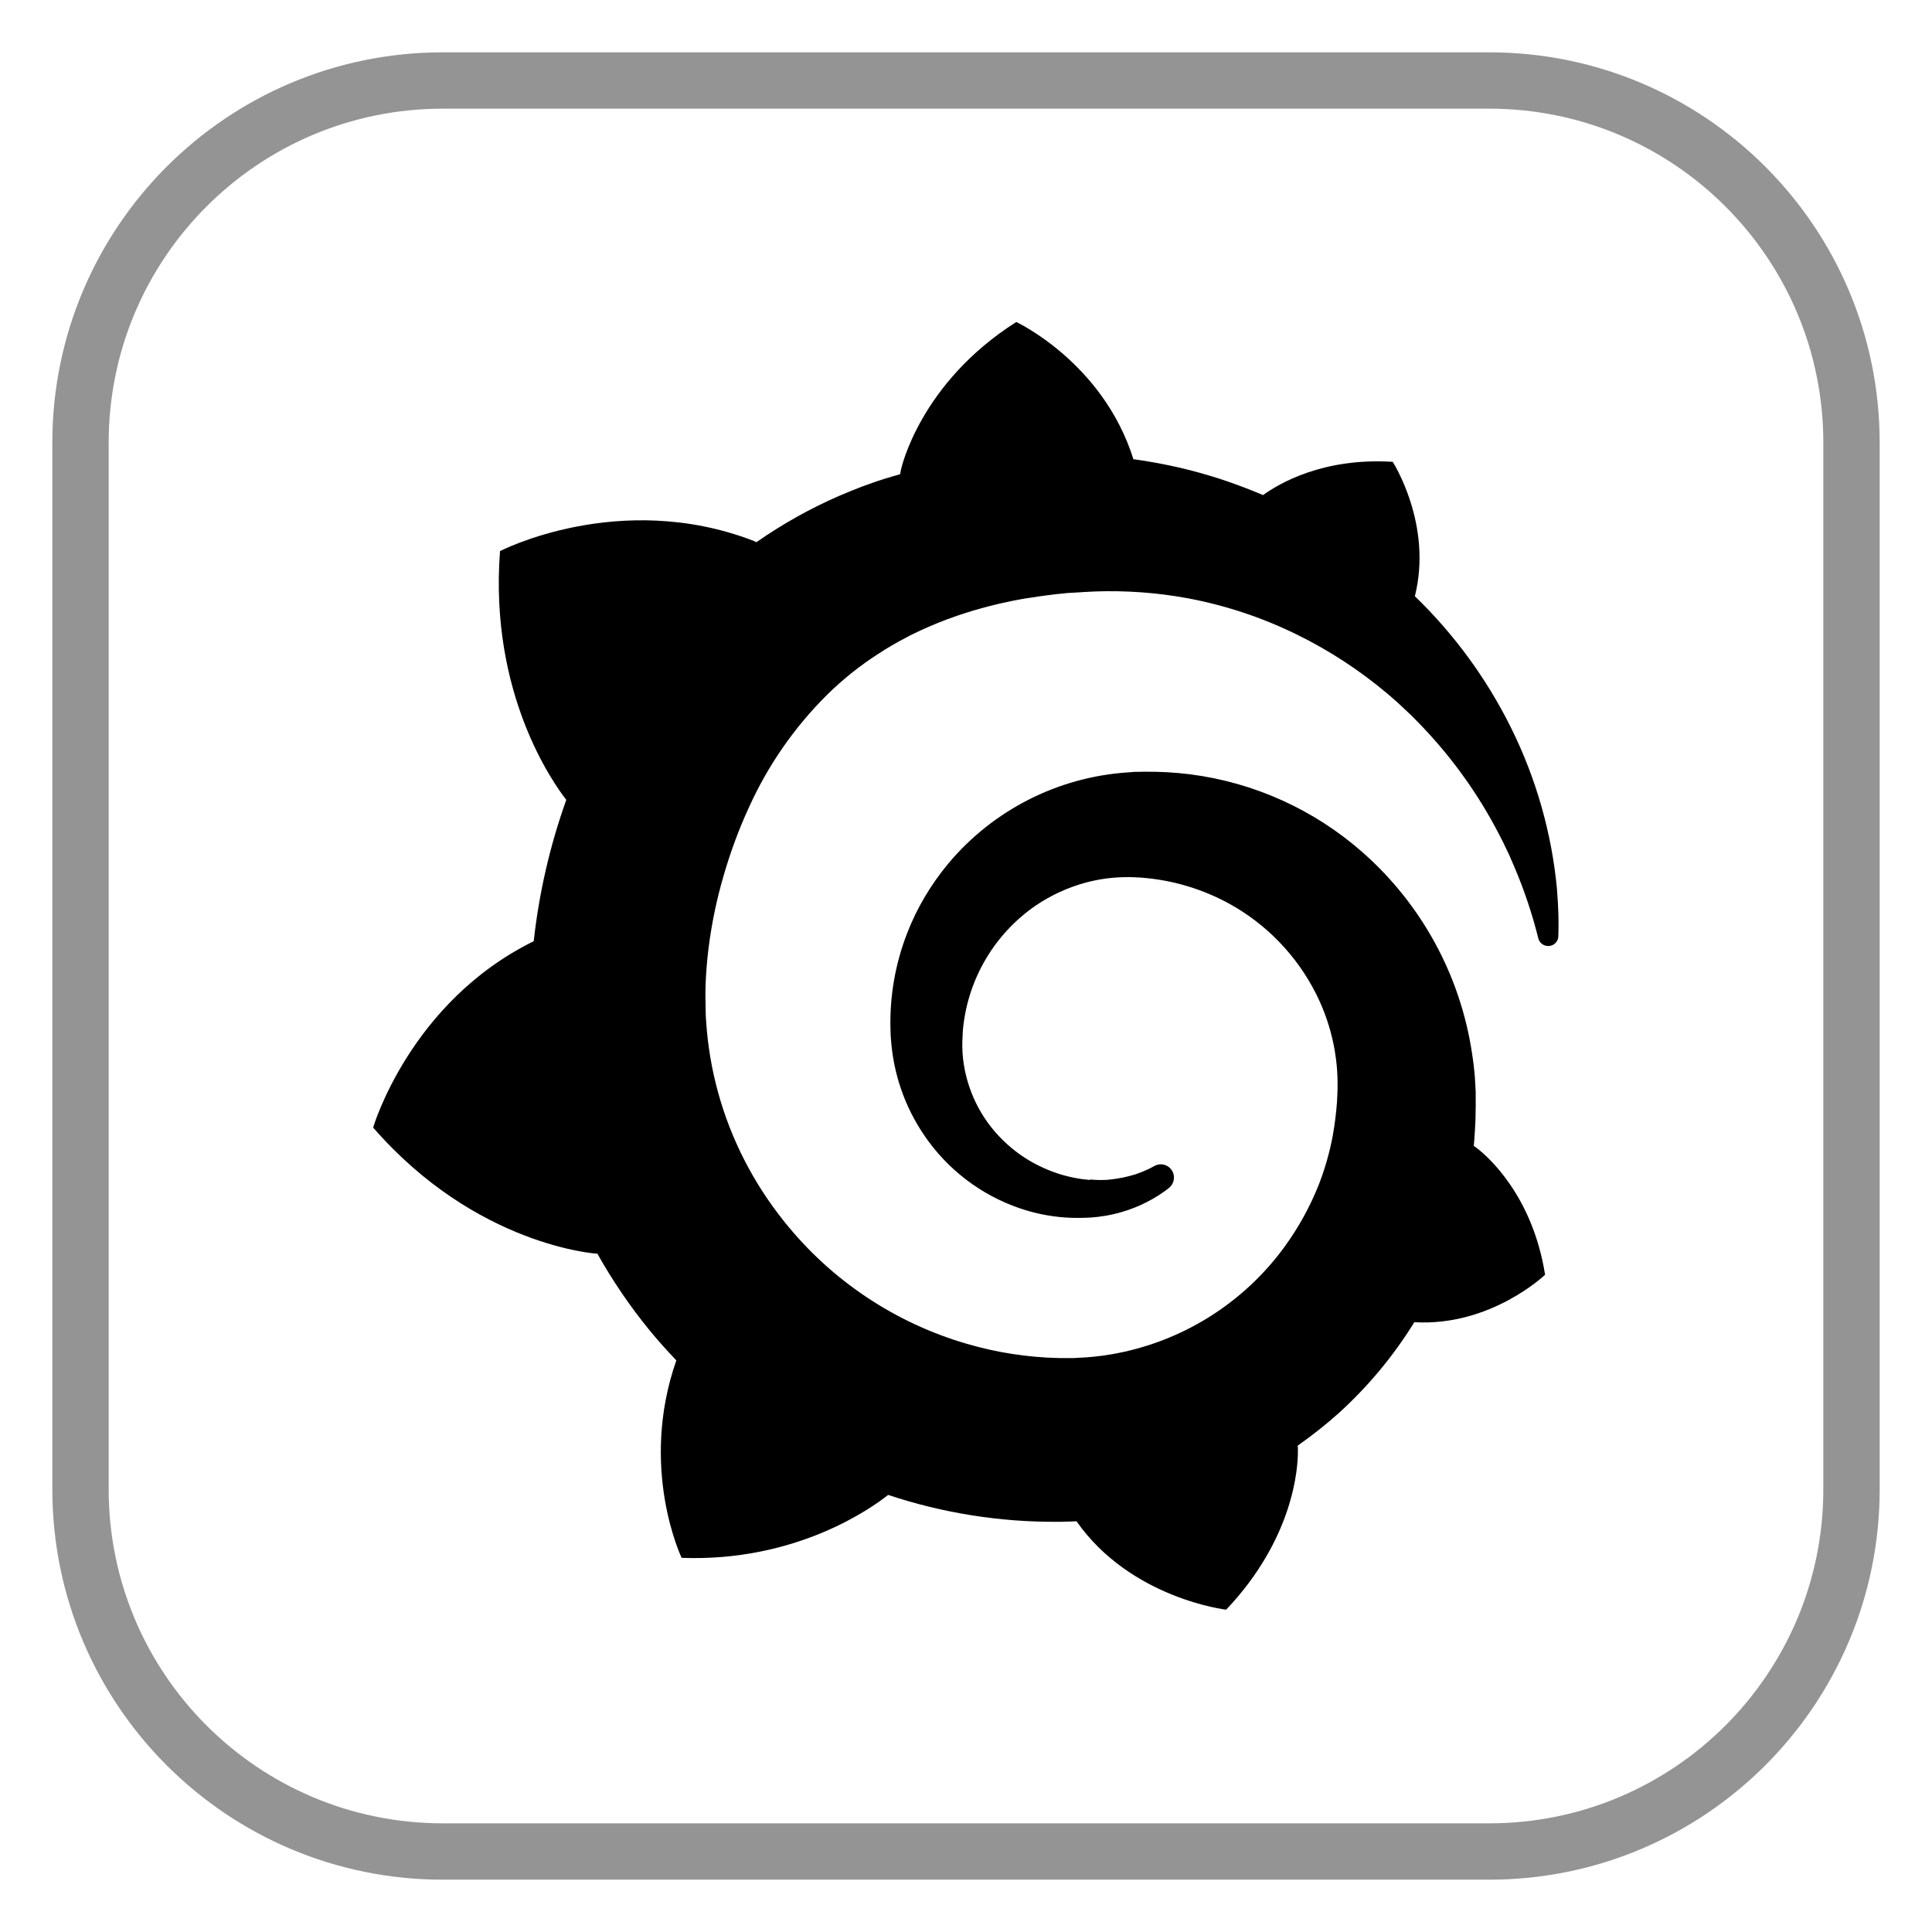
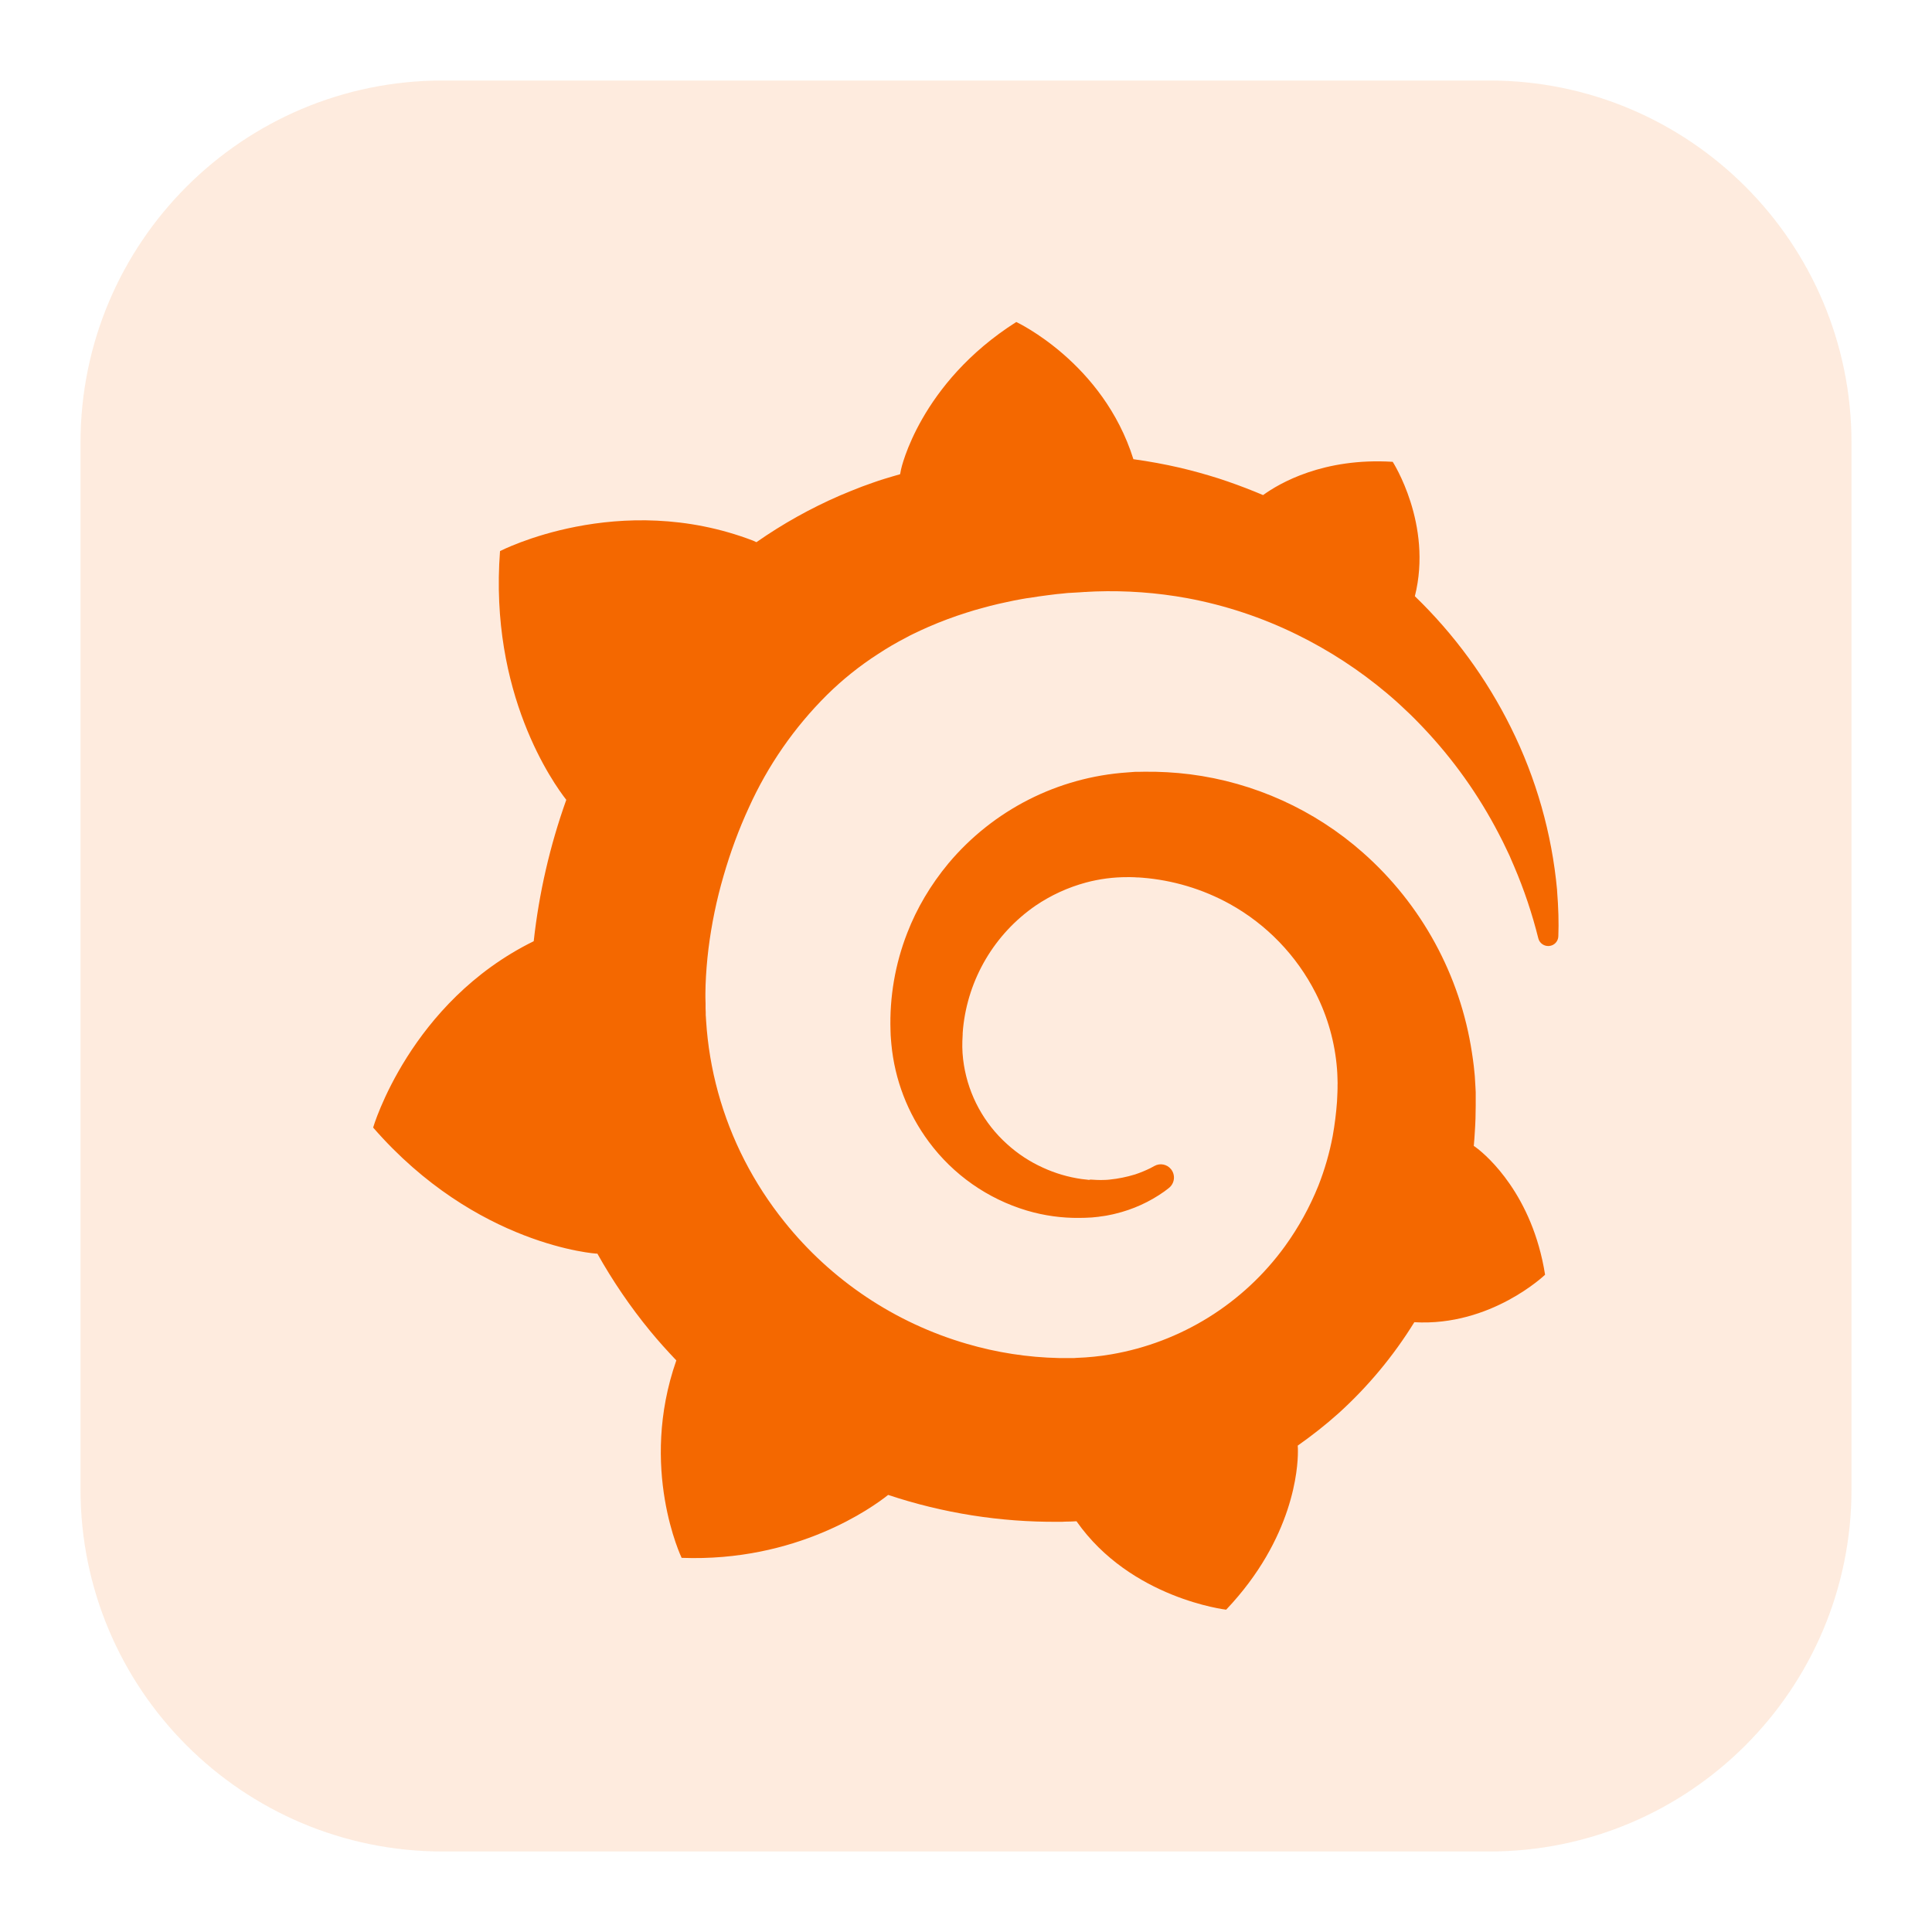
- <svg xmlns="http://www.w3.org/2000/svg" viewBox="0 0 48 48" fill="currentColor" aria-hidden="true">
-   <rect x="2" y="2" width="44" height="44" rx="9" fill="none" stroke="currentColor" stroke-width="1.4" opacity="0.42" />
+ <svg xmlns="http://www.w3.org/2000/svg" viewBox="0 0 48 48" aria-hidden="true">
+   <rect x="2" y="2" width="44" height="44" rx="9" fill="#F46800" opacity="0.13" />
  <g transform="translate(8 8) scale(1.333)">
-     <path d="M23.02 10.59a8.578 8.578 0 0 0-.862-3.034 8.911 8.911 0 0 0-1.789-2.445c.337-1.342-.413-2.505-.413-2.505-1.292-.08-2.113.4-2.416.62-.052-.02-.102-.044-.154-.064-.22-.089-.446-.172-.677-.247-.231-.073-.47-.14-.711-.197a9.867 9.867 0 0 0-.875-.161C14.557.753 12.94 0 12.94 0c-1.804 1.145-2.147 2.744-2.147 2.744l-.018.093c-.098.029-.2.057-.298.088-.138.042-.275.094-.413.143-.138.055-.275.107-.41.166a8.869 8.869 0 0 0-1.557.87l-.063-.029c-2.497-.955-4.716.195-4.716.195-.203 2.658.996 4.33 1.235 4.636a11.608 11.608 0 0 0-.607 2.635C1.636 12.677.953 15.014.953 15.014c1.926 2.214 4.171 2.351 4.171 2.351.003-.002.006-.002.006-.005.285.509.615.994.986 1.446.156.19.32.371.488.548-.704 2.009.099 3.68.099 3.68 2.144.08 3.553-.937 3.849-1.173a9.784 9.784 0 0 0 3.164.501h.08l.055-.003.107-.002.103-.005.003.002c1.01 1.44 2.788 1.646 2.788 1.646 1.264-1.332 1.337-2.653 1.337-2.94v-.058c0-.02-.003-.039-.003-.06.265-.187.52-.387.758-.6a7.875 7.875 0 0 0 1.415-1.7c1.43.083 2.437-.885 2.437-.885-.236-1.49-1.085-2.216-1.264-2.354l-.018-.013-.016-.013a.217.217 0 0 1-.031-.02c.008-.092.016-.18.02-.27.011-.162.016-.323.016-.48v-.253l-.005-.098-.008-.135a1.891 1.891 0 0 0-.01-.13c-.003-.042-.008-.083-.013-.125l-.016-.124-.018-.122a6.215 6.215 0 0 0-2.032-3.73 6.015 6.015 0 0 0-3.222-1.46 6.292 6.292 0 0 0-.85-.048l-.107.002h-.063l-.044.003-.104.008a4.777 4.777 0 0 0-3.335 1.695c-.332.4-.592.84-.768 1.297a4.594 4.594 0 0 0-.312 1.817l.003.091c.005.055.007.11.013.164a3.615 3.615 0 0 0 .698 1.82 3.53 3.53 0 0 0 1.827 1.282c.33.098.66.14.971.137.039 0 .078 0 .114-.002l.063-.003c.02 0 .041-.003.062-.003.034-.002.065-.007.099-.01.007 0 .018-.003.028-.003l.031-.005.06-.008a1.18 1.18 0 0 0 .112-.02c.036-.008.072-.013.109-.024a2.634 2.634 0 0 0 .914-.415c.028-.02.056-.041.085-.065a.248.248 0 0 0 .039-.35.244.244 0 0 0-.309-.06l-.078.042c-.09.044-.184.083-.283.116a2.476 2.476 0 0 1-.475.096c-.028.003-.054.006-.083.006l-.083.002c-.026 0-.054 0-.08-.002l-.102-.006h-.012l-.024.006c-.016-.003-.031-.003-.044-.006-.031-.002-.06-.007-.091-.01a2.59 2.59 0 0 1-.724-.213 2.557 2.557 0 0 1-.667-.438 2.52 2.52 0 0 1-.805-1.475 2.306 2.306 0 0 1-.029-.444l.006-.122v-.023l.002-.031c.003-.021.003-.04.005-.06a3.163 3.163 0 0 1 1.352-2.29 3.12 3.12 0 0 1 .937-.43 2.946 2.946 0 0 1 .776-.101h.06l.07.002.045.003h.026l.07.005a4.041 4.041 0 0 1 1.635.49 3.94 3.94 0 0 1 1.602 1.662 3.77 3.77 0 0 1 .397 1.414l.005.076.003.075c.002.026.002.05.002.075 0 .024.003.052 0 .07v.065l-.002.073-.008.174a6.195 6.195 0 0 1-.08.639 5.1 5.1 0 0 1-.267.927 5.31 5.31 0 0 1-.624 1.13 5.052 5.052 0 0 1-3.237 2.014 4.82 4.82 0 0 1-.649.066l-.039.003h-.287a6.607 6.607 0 0 1-1.716-.265 6.776 6.776 0 0 1-3.4-2.274 6.75 6.75 0 0 1-.746-1.15 6.616 6.616 0 0 1-.714-2.596l-.005-.083-.002-.02v-.056l-.003-.073v-.096l-.003-.104v-.07l.003-.163c.008-.22.026-.45.054-.678a8.707 8.707 0 0 1 .28-1.355c.128-.444.286-.872.473-1.277a7.04 7.04 0 0 1 1.456-2.1 5.925 5.925 0 0 1 .953-.763c.169-.111.343-.213.524-.306.089-.05.182-.091.273-.135.047-.02.093-.042.138-.062a7.177 7.177 0 0 1 .714-.267l.145-.045c.049-.015.098-.026.148-.041.098-.029.197-.052.296-.076.049-.013.1-.02.15-.033l.15-.032.151-.028.076-.013.075-.01.153-.024c.057-.01.114-.013.171-.023l.169-.021c.036-.003.073-.008.106-.01l.073-.008.036-.003.042-.002c.057-.003.114-.008.171-.01l.086-.006h.023l.037-.003.145-.007a7.999 7.999 0 0 1 1.708.125 7.917 7.917 0 0 1 2.048.68 8.253 8.253 0 0 1 1.672 1.09l.09.077.089.078c.06.052.114.107.171.159.057.052.112.106.166.16.052.055.107.107.159.164a8.671 8.671 0 0 1 1.41 1.978c.012.026.028.052.04.078l.04.078.075.156c.023.051.05.1.07.153l.065.15a8.848 8.848 0 0 1 .45 1.34.19.19 0 0 0 .201.142.186.186 0 0 0 .172-.184c.01-.246.002-.532-.024-.856z" />
+     <path d="M23.02 10.59a8.578 8.578 0 0 0-.862-3.034 8.911 8.911 0 0 0-1.789-2.445c.337-1.342-.413-2.505-.413-2.505-1.292-.08-2.113.4-2.416.62-.052-.02-.102-.044-.154-.064-.22-.089-.446-.172-.677-.247-.231-.073-.47-.14-.711-.197a9.867 9.867 0 0 0-.875-.161C14.557.753 12.94 0 12.94 0c-1.804 1.145-2.147 2.744-2.147 2.744l-.018.093c-.098.029-.2.057-.298.088-.138.042-.275.094-.413.143-.138.055-.275.107-.41.166a8.869 8.869 0 0 0-1.557.87l-.063-.029c-2.497-.955-4.716.195-4.716.195-.203 2.658.996 4.33 1.235 4.636a11.608 11.608 0 0 0-.607 2.635C1.636 12.677.953 15.014.953 15.014c1.926 2.214 4.171 2.351 4.171 2.351.003-.002.006-.002.006-.005.285.509.615.994.986 1.446.156.19.32.371.488.548-.704 2.009.099 3.68.099 3.68 2.144.08 3.553-.937 3.849-1.173a9.784 9.784 0 0 0 3.164.501h.08l.055-.003.107-.002.103-.005.003.002c1.01 1.44 2.788 1.646 2.788 1.646 1.264-1.332 1.337-2.653 1.337-2.94v-.058c0-.02-.003-.039-.003-.06.265-.187.52-.387.758-.6a7.875 7.875 0 0 0 1.415-1.7c1.43.083 2.437-.885 2.437-.885-.236-1.49-1.085-2.216-1.264-2.354l-.018-.013-.016-.013a.217.217 0 0 1-.031-.02c.008-.092.016-.18.02-.27.011-.162.016-.323.016-.48v-.253l-.005-.098-.008-.135a1.891 1.891 0 0 0-.01-.13c-.003-.042-.008-.083-.013-.125l-.016-.124-.018-.122a6.215 6.215 0 0 0-2.032-3.73 6.015 6.015 0 0 0-3.222-1.46 6.292 6.292 0 0 0-.85-.048l-.107.002h-.063l-.044.003-.104.008a4.777 4.777 0 0 0-3.335 1.695c-.332.4-.592.84-.768 1.297a4.594 4.594 0 0 0-.312 1.817l.003.091c.005.055.007.11.013.164a3.615 3.615 0 0 0 .698 1.82 3.53 3.53 0 0 0 1.827 1.282c.33.098.66.14.971.137.039 0 .078 0 .114-.002l.063-.003c.02 0 .041-.003.062-.003.034-.002.065-.007.099-.01.007 0 .018-.003.028-.003l.031-.005.06-.008a1.18 1.18 0 0 0 .112-.02c.036-.008.072-.013.109-.024a2.634 2.634 0 0 0 .914-.415c.028-.02.056-.041.085-.065a.248.248 0 0 0 .039-.35.244.244 0 0 0-.309-.06l-.078.042c-.09.044-.184.083-.283.116a2.476 2.476 0 0 1-.475.096c-.028.003-.054.006-.083.006l-.083.002c-.026 0-.054 0-.08-.002l-.102-.006h-.012l-.024.006c-.016-.003-.031-.003-.044-.006-.031-.002-.06-.007-.091-.01a2.59 2.59 0 0 1-.724-.213 2.557 2.557 0 0 1-.667-.438 2.52 2.52 0 0 1-.805-1.475 2.306 2.306 0 0 1-.029-.444l.006-.122v-.023l.002-.031c.003-.021.003-.04.005-.06a3.163 3.163 0 0 1 1.352-2.29 3.12 3.12 0 0 1 .937-.43 2.946 2.946 0 0 1 .776-.101h.06l.07.002.045.003h.026l.07.005a4.041 4.041 0 0 1 1.635.49 3.94 3.94 0 0 1 1.602 1.662 3.77 3.77 0 0 1 .397 1.414l.005.076.003.075c.002.026.002.05.002.075 0 .024.003.052 0 .07v.065l-.002.073-.008.174a6.195 6.195 0 0 1-.08.639 5.1 5.1 0 0 1-.267.927 5.31 5.31 0 0 1-.624 1.13 5.052 5.052 0 0 1-3.237 2.014 4.82 4.82 0 0 1-.649.066l-.039.003h-.287a6.607 6.607 0 0 1-1.716-.265 6.776 6.776 0 0 1-3.4-2.274 6.75 6.75 0 0 1-.746-1.15 6.616 6.616 0 0 1-.714-2.596l-.005-.083-.002-.02v-.056l-.003-.073v-.096l-.003-.104v-.07l.003-.163c.008-.22.026-.45.054-.678a8.707 8.707 0 0 1 .28-1.355c.128-.444.286-.872.473-1.277a7.04 7.04 0 0 1 1.456-2.1 5.925 5.925 0 0 1 .953-.763c.169-.111.343-.213.524-.306.089-.05.182-.091.273-.135.047-.02.093-.042.138-.062a7.177 7.177 0 0 1 .714-.267l.145-.045c.049-.015.098-.026.148-.041.098-.029.197-.052.296-.076.049-.013.1-.02.15-.033l.15-.032.151-.028.076-.013.075-.01.153-.024c.057-.01.114-.013.171-.023l.169-.021c.036-.003.073-.008.106-.01l.073-.008.036-.003.042-.002c.057-.003.114-.008.171-.01l.086-.006h.023l.037-.003.145-.007a7.999 7.999 0 0 1 1.708.125 7.917 7.917 0 0 1 2.048.68 8.253 8.253 0 0 1 1.672 1.09l.09.077.089.078c.06.052.114.107.171.159.057.052.112.106.166.16.052.055.107.107.159.164a8.671 8.671 0 0 1 1.41 1.978c.012.026.028.052.04.078l.04.078.075.156c.023.051.05.1.07.153l.065.15a8.848 8.848 0 0 1 .45 1.34.19.19 0 0 0 .201.142.186.186 0 0 0 .172-.184c.01-.246.002-.532-.024-.856z" fill="#F46800" />
  </g>
</svg>
